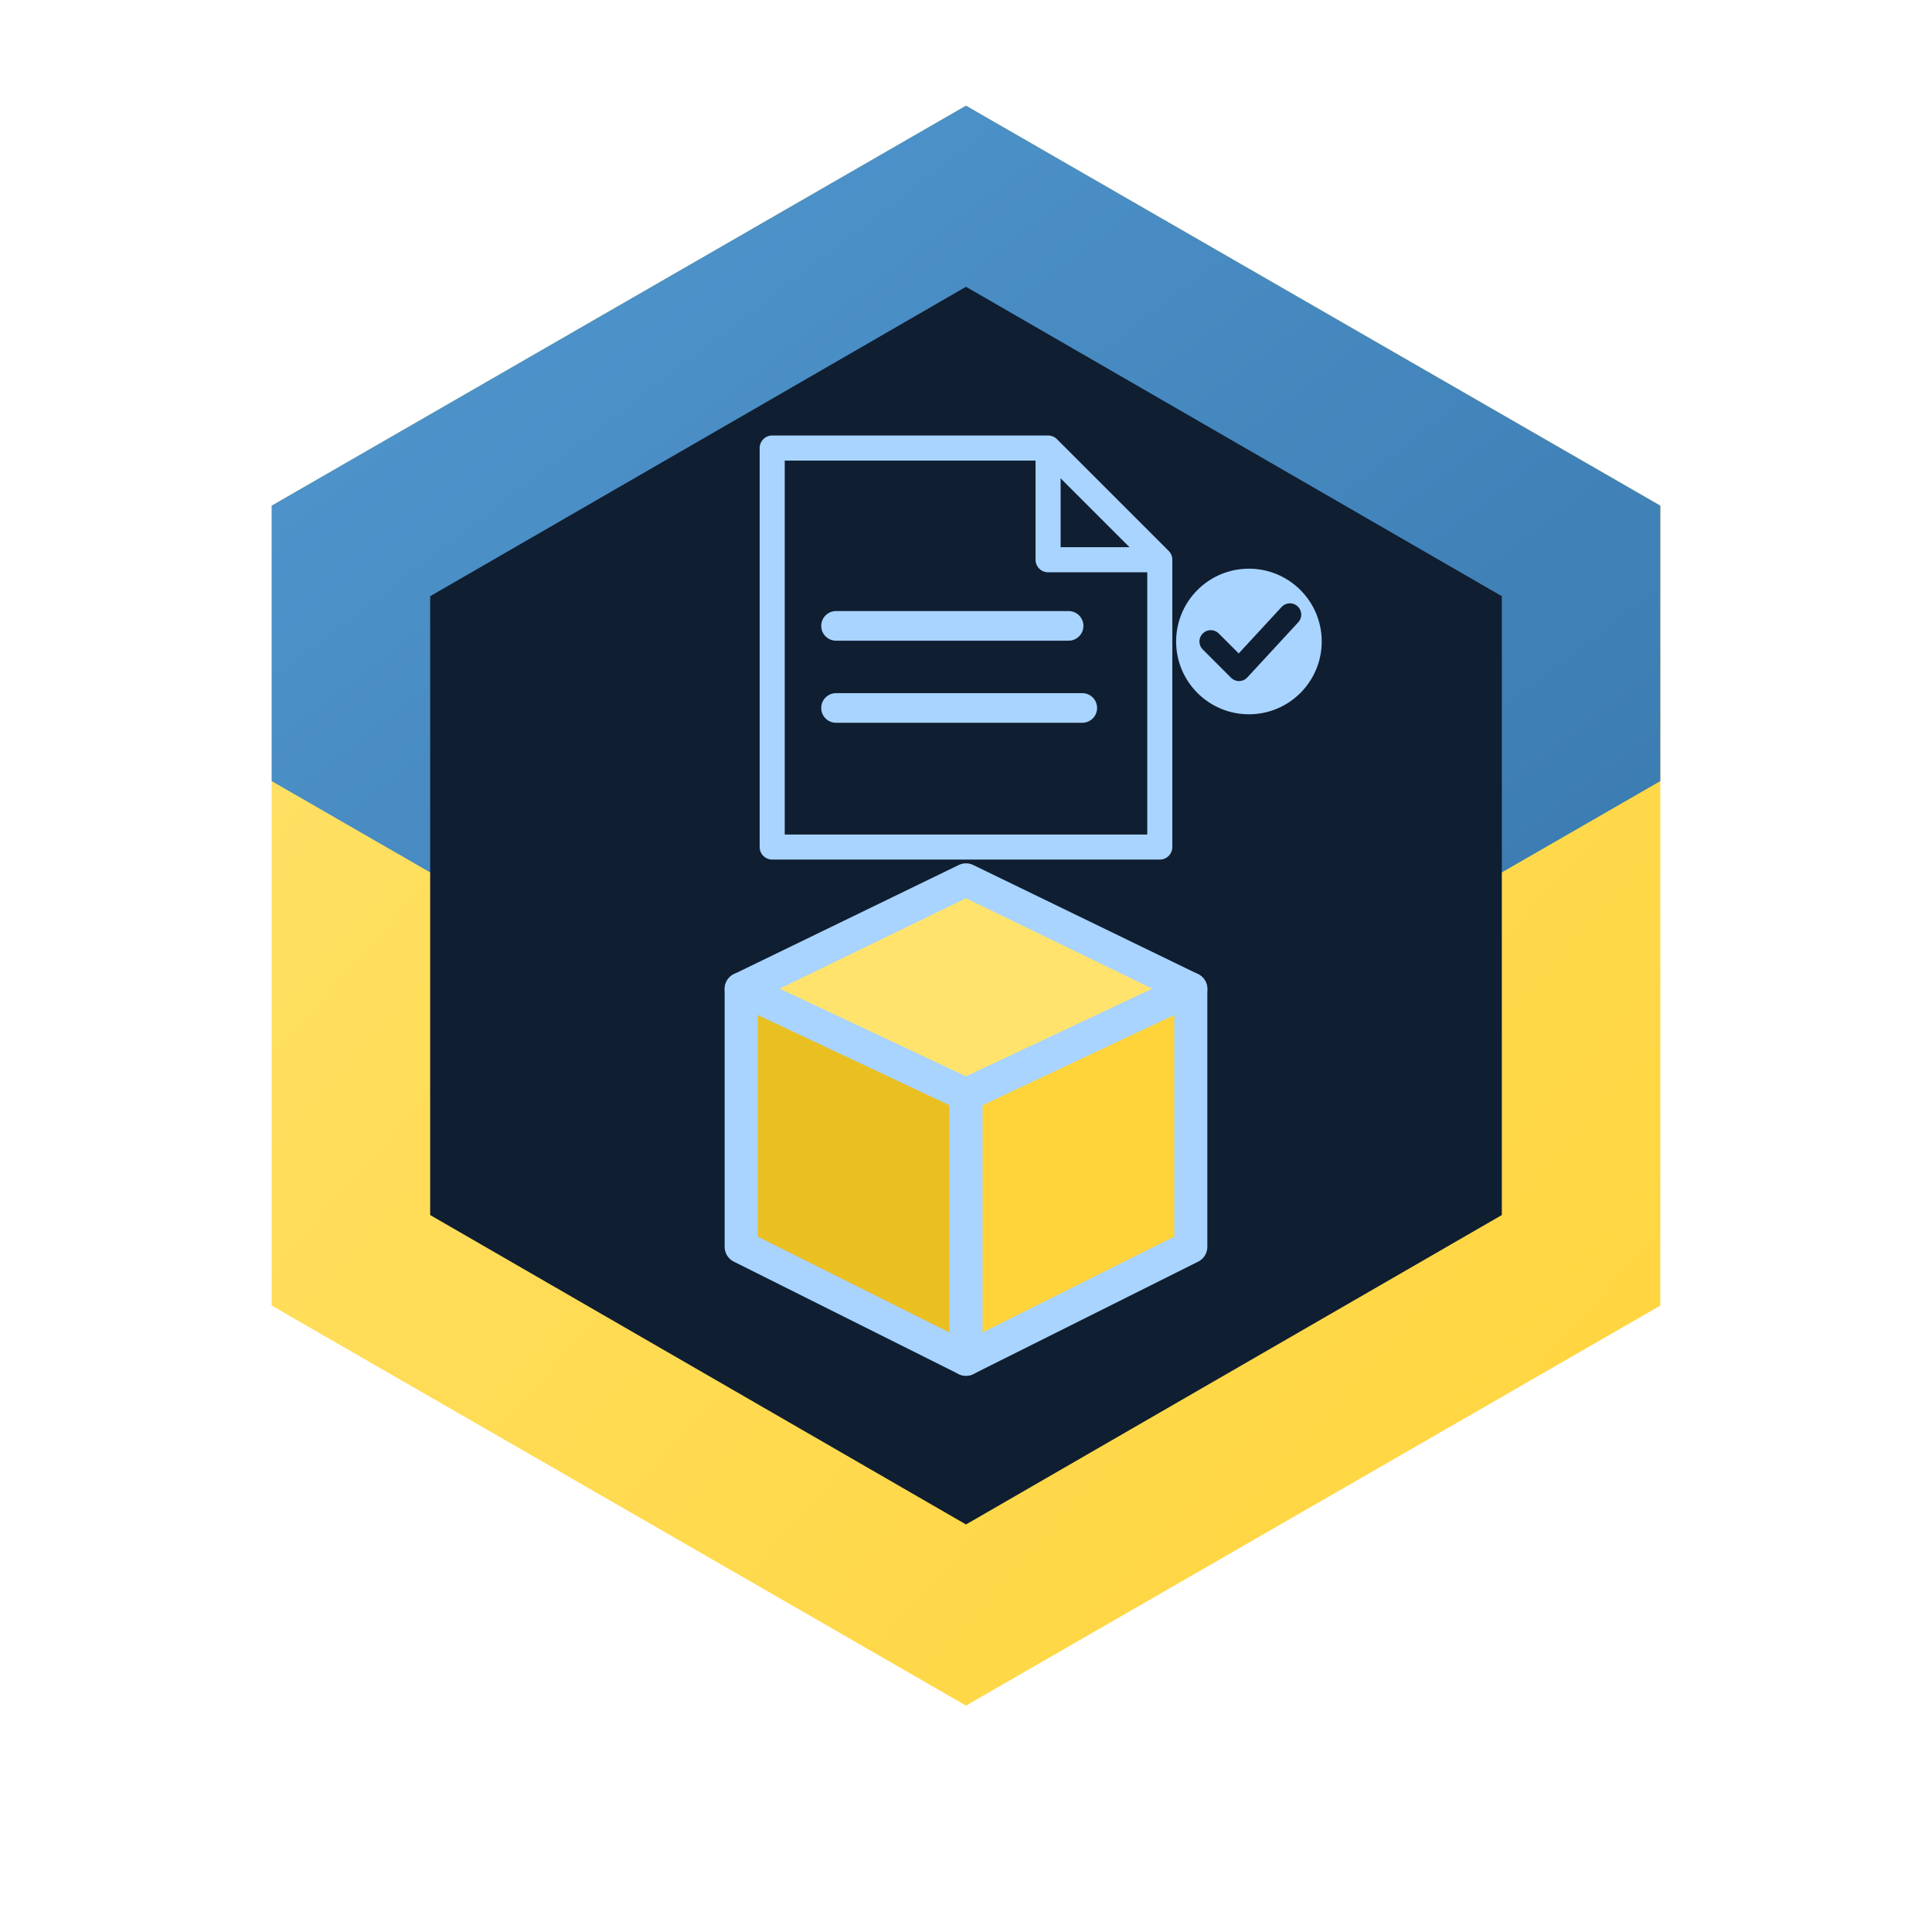
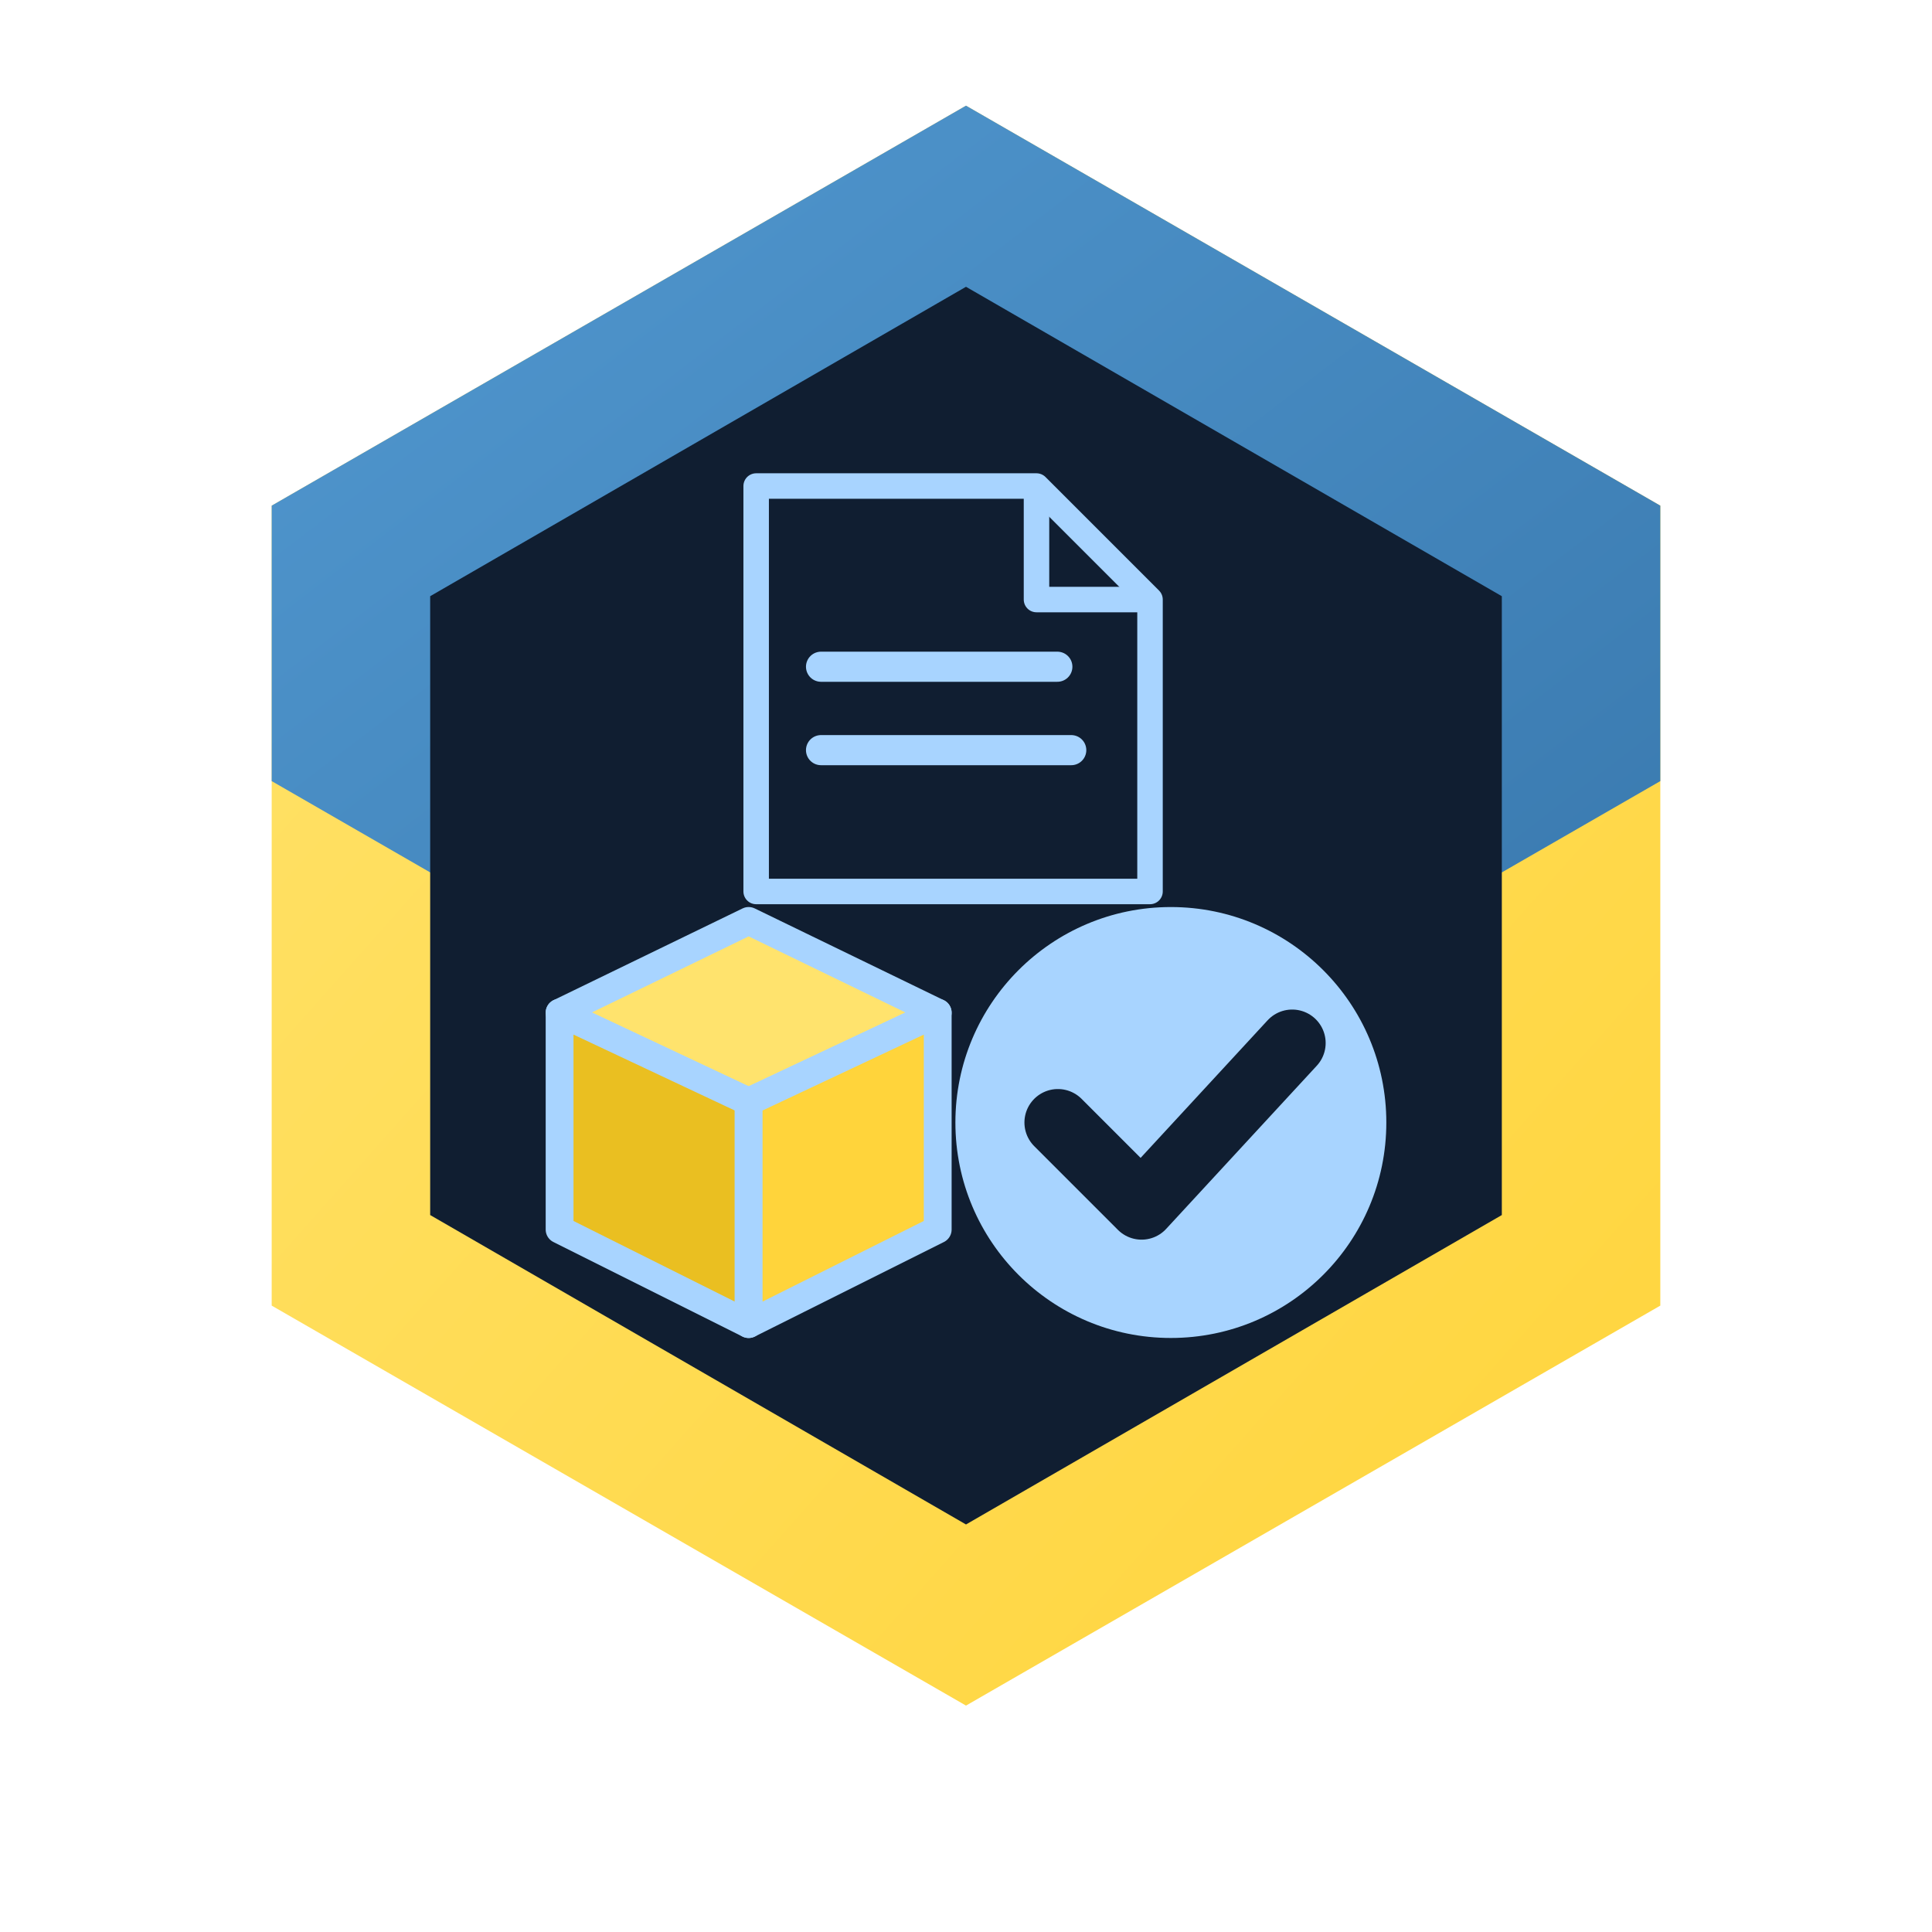
<svg xmlns="http://www.w3.org/2000/svg" viewBox="0 0 512 512" width="512" height="512">
  <defs>
    <linearGradient id="blue" x2="1" y2="1">
      <stop stop-color="#5299D1" />
      <stop offset="1" stop-color="#3776AB" />
    </linearGradient>
    <linearGradient id="yellow" x2="1" y2="1">
      <stop stop-color="#FFE36D" />
      <stop offset="1" stop-color="#FFD43B" />
    </linearGradient>
  </defs>
  <path d="M256 28 440 134 440 346 256 452 72 346 72 134Z" fill="url(#yellow)" />
  <path d="M256 28 440 134 440 207 256 313 72 207 72 134Z" fill="url(#blue)" />
  <path d="M256 76 398 158 398 322 256 404 114 322 114 158Z" fill="#101E31" />
-   <g transform="translate(88.625 46.828) scale(0.60424)">
+   <g transform="translate(82.506 55.738) scale(0.61398)">
    <path d="M192 119H313L362 168V294H192Z" fill="#101E31" stroke="#A8D4FF" stroke-width="11" stroke-linejoin="round" />
    <path d="M313 119V168H362" fill="none" stroke="#A8D4FF" stroke-width="11" stroke-linejoin="round" />
    <path d="M220 197H322M220 233H328" stroke="#A8D4FF" stroke-width="13" stroke-linecap="round" />
  </g>
-   <g transform="translate(79.893 24.649) scale(0.87615)">
+   <g transform="translate(50.296 68.688) scale(0.73684)">
    <path d="M133 271 201 238 269 271 201 303Z" fill="#FFE36D" stroke="#A8D4FF" stroke-width="10" stroke-linejoin="round" />
    <path d="M133 271V349L201 383V303Z" fill="#EABF21" stroke="#A8D4FF" stroke-width="10" stroke-linejoin="round" />
    <path d="M269 271V349L201 383V303Z" fill="#FFD43B" stroke="#A8D4FF" stroke-width="10" stroke-linejoin="round" />
  </g>
-   <g transform="translate(205.851 41.876) scale(0.37463)">
+   <g transform="translate(-60.029 -81.713) scale(1.10874)">
    <circle cx="334" cy="342" r="51.5" fill="#A8D4FF" />
    <path d="m307 342 20 20 36-39" fill="none" stroke="#101E31" stroke-width="16" stroke-linecap="round" stroke-linejoin="round" />
  </g>
</svg>
